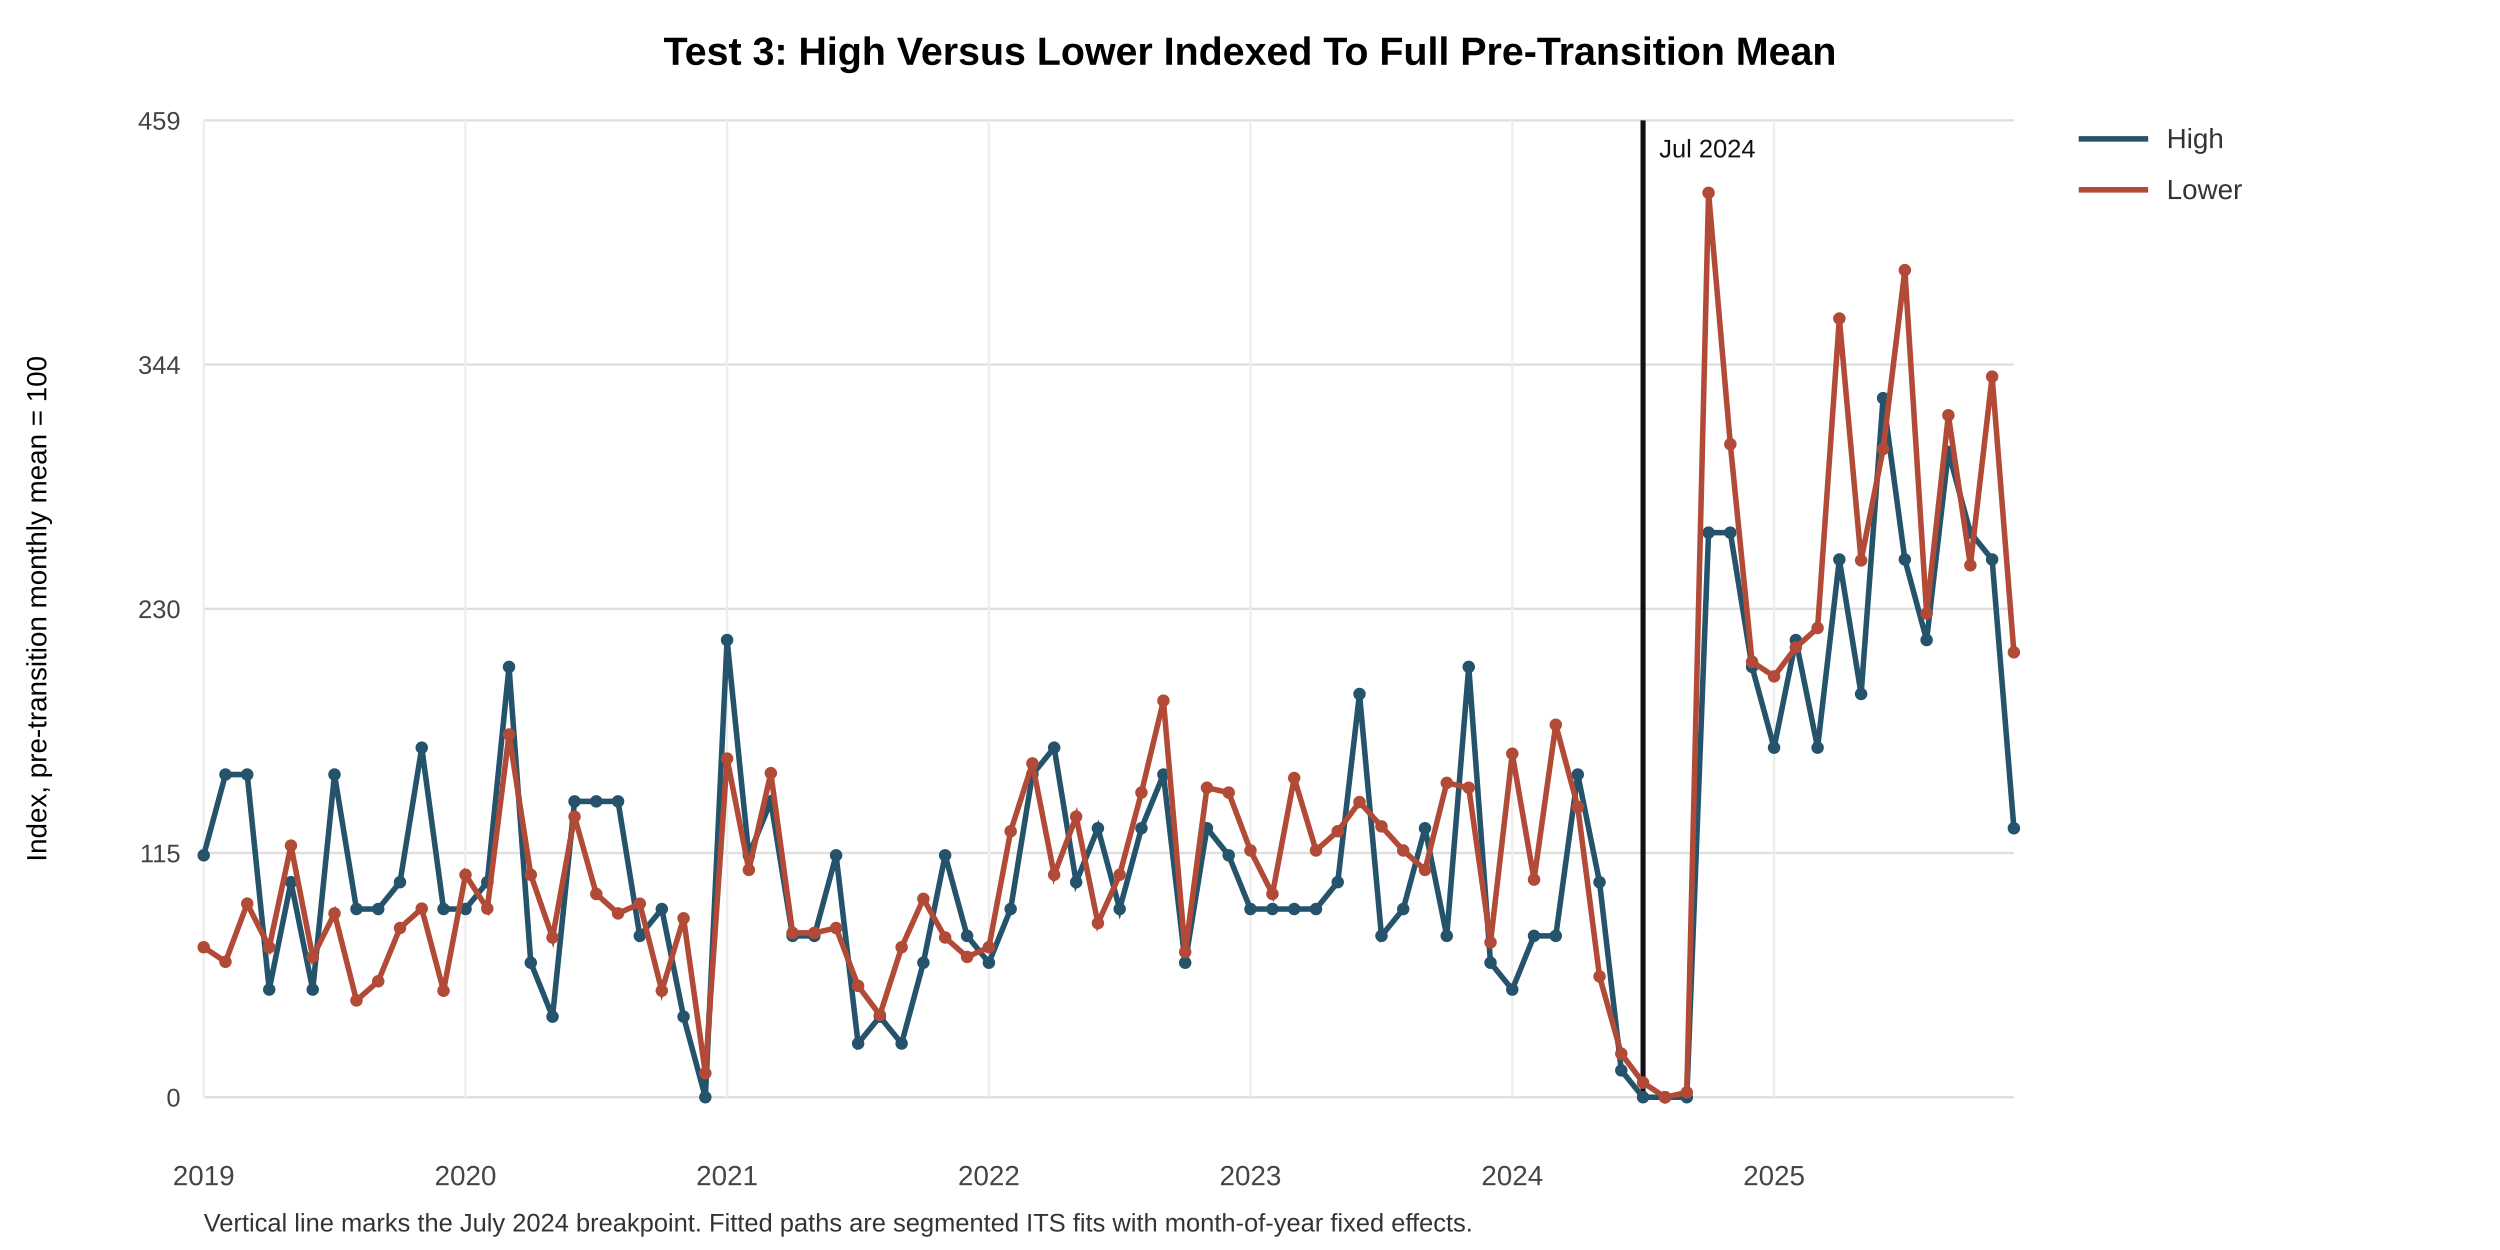
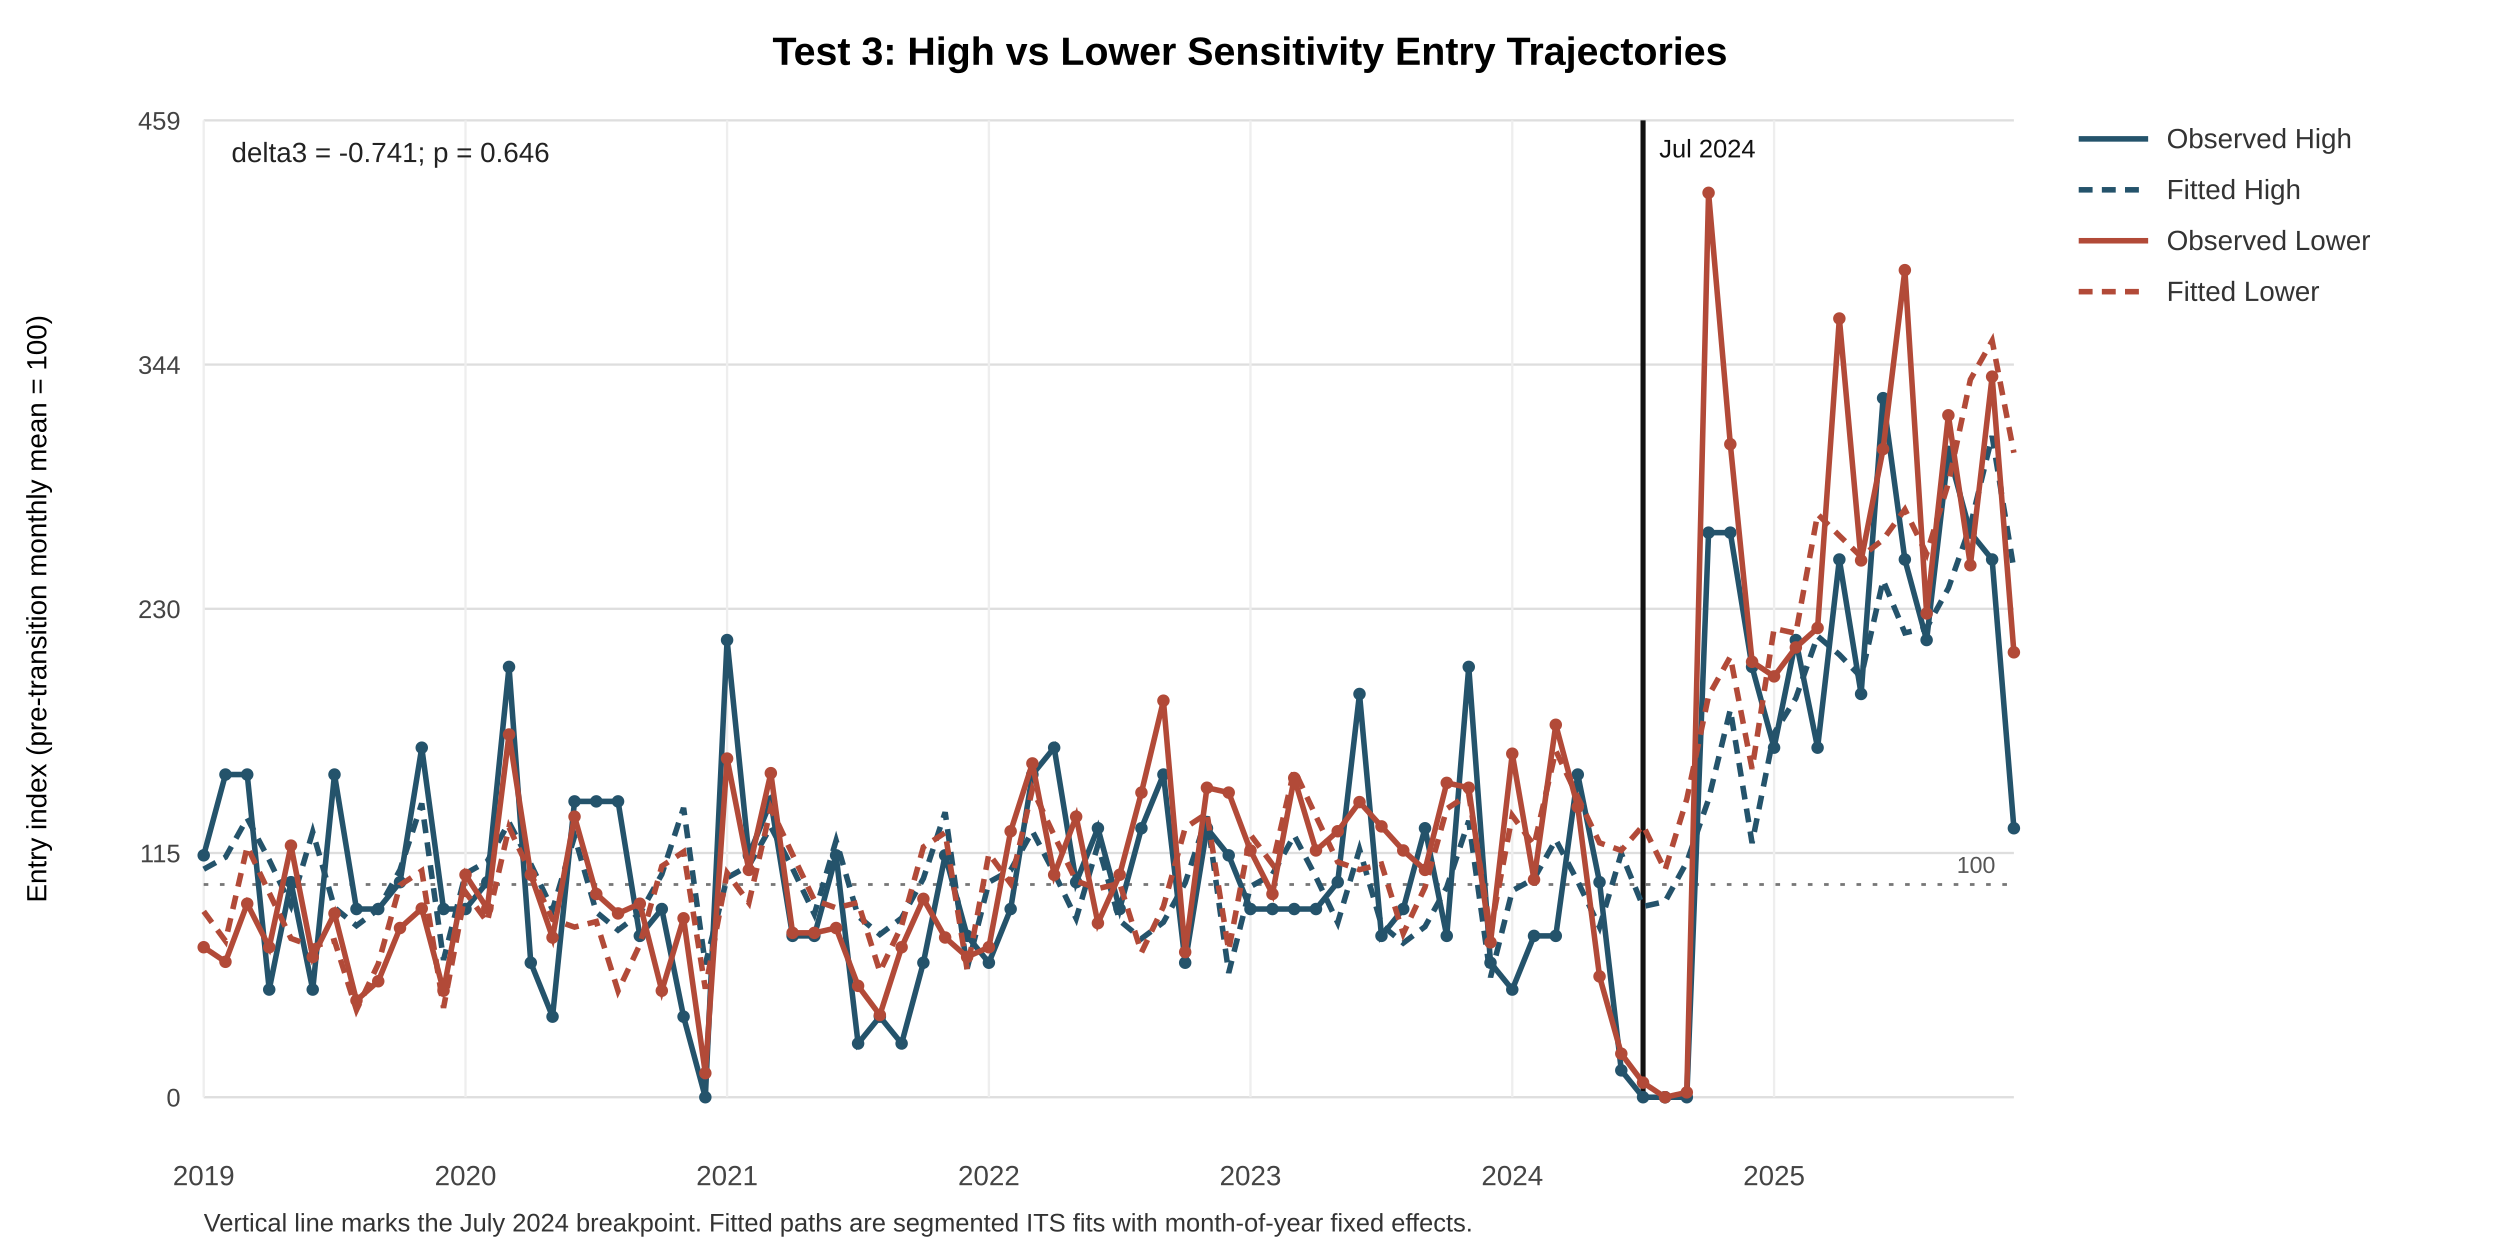
<svg xmlns="http://www.w3.org/2000/svg" width="1080" height="540" viewBox="0 0 1080 540">
  <rect width="100%" height="100%" fill="#ffffff" />
-   <text x="540.0" y="28" text-anchor="middle" font-family="Arial, sans-serif" font-size="17" font-weight="700">Test 3: High Versus Lower Indexed To Full Pre-Transition Mean</text>
+   <text x="540.0" y="28" text-anchor="middle" font-family="Arial, sans-serif" font-size="17" font-weight="700">Test 3: High vs Lower Sensitivity Entry Trajectories</text>
  <line x1="88" y1="474.0" x2="870" y2="474.0" stroke="#dedede" />
  <text x="78" y="478.0" text-anchor="end" font-family="Arial, sans-serif" font-size="11" fill="#444">0</text>
  <line x1="88" y1="368.5" x2="870" y2="368.5" stroke="#dedede" />
  <text x="78" y="372.5" text-anchor="end" font-family="Arial, sans-serif" font-size="11" fill="#444">115</text>
  <line x1="88" y1="263.0" x2="870" y2="263.0" stroke="#dedede" />
  <text x="78" y="267.0" text-anchor="end" font-family="Arial, sans-serif" font-size="11" fill="#444">230</text>
  <line x1="88" y1="157.5" x2="870" y2="157.5" stroke="#dedede" />
  <text x="78" y="161.5" text-anchor="end" font-family="Arial, sans-serif" font-size="11" fill="#444">344</text>
  <line x1="88" y1="52.0" x2="870" y2="52.0" stroke="#dedede" />
  <text x="78" y="56.0" text-anchor="end" font-family="Arial, sans-serif" font-size="11" fill="#444">459</text>
  <line x1="88.0" y1="52" x2="88.0" y2="474" stroke="#eeeeee" />
  <text x="88.0" y="512" text-anchor="middle" font-family="Arial, sans-serif" font-size="12" fill="#444">2019</text>
  <line x1="201.1" y1="52" x2="201.1" y2="474" stroke="#eeeeee" />
  <text x="201.1" y="512" text-anchor="middle" font-family="Arial, sans-serif" font-size="12" fill="#444">2020</text>
  <line x1="314.1" y1="52" x2="314.1" y2="474" stroke="#eeeeee" />
  <text x="314.1" y="512" text-anchor="middle" font-family="Arial, sans-serif" font-size="12" fill="#444">2021</text>
  <line x1="427.2" y1="52" x2="427.2" y2="474" stroke="#eeeeee" />
  <text x="427.2" y="512" text-anchor="middle" font-family="Arial, sans-serif" font-size="12" fill="#444">2022</text>
  <line x1="540.2" y1="52" x2="540.2" y2="474" stroke="#eeeeee" />
  <text x="540.2" y="512" text-anchor="middle" font-family="Arial, sans-serif" font-size="12" fill="#444">2023</text>
  <line x1="653.3" y1="52" x2="653.3" y2="474" stroke="#eeeeee" />
  <text x="653.3" y="512" text-anchor="middle" font-family="Arial, sans-serif" font-size="12" fill="#444">2024</text>
  <line x1="766.4" y1="52" x2="766.4" y2="474" stroke="#eeeeee" />
  <text x="766.4" y="512" text-anchor="middle" font-family="Arial, sans-serif" font-size="12" fill="#444">2025</text>
+   <line x1="88" y1="382.1" x2="870" y2="382.1" stroke="#777" stroke-width="1.2" stroke-dasharray="2 5" />
+   <text x="862" y="377.1" text-anchor="end" font-family="Arial, sans-serif" font-size="10" fill="#555">100</text>
  <line x1="709.8" y1="52" x2="709.8" y2="474" stroke="#111" stroke-width="2.2" />
  <text x="716.8" y="68" font-family="Arial, sans-serif" font-size="11" fill="#111">Jul 2024</text>
  <polyline fill="none" stroke="#24536b" stroke-width="2.4" points="88.0,369.5 97.4,334.6 106.8,334.6 116.3,427.5 125.7,381.1 135.1,427.5 144.5,334.6 154.0,392.7 163.4,392.7 172.8,381.1 182.2,323.0 191.6,392.7 201.1,392.7 210.5,381.1 219.9,288.1 229.3,415.9 238.7,439.2 248.2,346.2 257.6,346.2 267.0,346.2 276.4,404.3 285.9,392.7 295.3,439.2 304.7,474.0 314.1,276.5 323.5,369.5 333.0,346.2 342.4,404.3 351.8,404.3 361.2,369.5 370.7,450.8 380.1,439.2 389.5,450.8 398.9,415.9 408.3,369.5 417.8,404.3 427.2,415.9 436.6,392.7 446.0,334.6 455.4,323.0 464.9,381.1 474.3,357.8 483.7,392.7 493.1,357.8 502.6,334.6 512.0,415.9 521.4,357.8 530.8,369.5 540.2,392.7 549.7,392.7 559.1,392.7 568.5,392.7 577.9,381.1 587.3,299.8 596.8,404.3 606.2,392.7 615.6,357.8 625.0,404.3 634.5,288.1 643.9,415.9 653.3,427.5 662.7,404.3 672.1,404.3 681.6,334.6 691.0,381.1 700.4,462.4 709.8,474.0 719.3,474.0 728.7,474.0 738.1,230.1 747.5,230.1 756.9,288.1 766.4,323.0 775.8,276.5 785.2,323.0 794.6,241.7 804.0,299.8 813.5,172.0 822.9,241.7 832.3,276.5 841.7,195.2 851.2,230.1 860.6,241.7 870.0,357.8" />
  <circle cx="88.0" cy="369.5" r="2.7" fill="#24536b" />
  <circle cx="97.4" cy="334.6" r="2.7" fill="#24536b" />
  <circle cx="106.8" cy="334.6" r="2.7" fill="#24536b" />
  <circle cx="116.3" cy="427.5" r="2.7" fill="#24536b" />
  <circle cx="125.7" cy="381.1" r="2.7" fill="#24536b" />
  <circle cx="135.1" cy="427.5" r="2.7" fill="#24536b" />
  <circle cx="144.5" cy="334.6" r="2.7" fill="#24536b" />
  <circle cx="154.0" cy="392.7" r="2.7" fill="#24536b" />
  <circle cx="163.4" cy="392.7" r="2.7" fill="#24536b" />
  <circle cx="172.8" cy="381.1" r="2.7" fill="#24536b" />
  <circle cx="182.2" cy="323.0" r="2.7" fill="#24536b" />
  <circle cx="191.6" cy="392.7" r="2.7" fill="#24536b" />
  <circle cx="201.1" cy="392.7" r="2.7" fill="#24536b" />
  <circle cx="210.5" cy="381.1" r="2.7" fill="#24536b" />
  <circle cx="219.9" cy="288.1" r="2.7" fill="#24536b" />
  <circle cx="229.3" cy="415.9" r="2.7" fill="#24536b" />
  <circle cx="238.7" cy="439.2" r="2.7" fill="#24536b" />
  <circle cx="248.2" cy="346.2" r="2.7" fill="#24536b" />
  <circle cx="257.6" cy="346.2" r="2.7" fill="#24536b" />
  <circle cx="267.0" cy="346.2" r="2.7" fill="#24536b" />
  <circle cx="276.4" cy="404.3" r="2.7" fill="#24536b" />
  <circle cx="285.9" cy="392.7" r="2.7" fill="#24536b" />
  <circle cx="295.3" cy="439.2" r="2.7" fill="#24536b" />
  <circle cx="304.7" cy="474.0" r="2.7" fill="#24536b" />
  <circle cx="314.1" cy="276.5" r="2.7" fill="#24536b" />
  <circle cx="323.5" cy="369.5" r="2.7" fill="#24536b" />
  <circle cx="333.0" cy="346.2" r="2.7" fill="#24536b" />
  <circle cx="342.4" cy="404.3" r="2.7" fill="#24536b" />
  <circle cx="351.8" cy="404.3" r="2.7" fill="#24536b" />
  <circle cx="361.2" cy="369.5" r="2.7" fill="#24536b" />
  <circle cx="370.7" cy="450.8" r="2.7" fill="#24536b" />
  <circle cx="380.1" cy="439.2" r="2.7" fill="#24536b" />
  <circle cx="389.5" cy="450.8" r="2.7" fill="#24536b" />
  <circle cx="398.9" cy="415.9" r="2.7" fill="#24536b" />
  <circle cx="408.3" cy="369.5" r="2.7" fill="#24536b" />
  <circle cx="417.8" cy="404.3" r="2.7" fill="#24536b" />
  <circle cx="427.2" cy="415.9" r="2.7" fill="#24536b" />
  <circle cx="436.6" cy="392.7" r="2.7" fill="#24536b" />
  <circle cx="446.0" cy="334.6" r="2.7" fill="#24536b" />
  <circle cx="455.4" cy="323.0" r="2.7" fill="#24536b" />
  <circle cx="464.9" cy="381.1" r="2.7" fill="#24536b" />
  <circle cx="474.3" cy="357.8" r="2.7" fill="#24536b" />
  <circle cx="483.7" cy="392.7" r="2.7" fill="#24536b" />
  <circle cx="493.1" cy="357.8" r="2.7" fill="#24536b" />
  <circle cx="502.6" cy="334.6" r="2.7" fill="#24536b" />
  <circle cx="512.0" cy="415.9" r="2.7" fill="#24536b" />
  <circle cx="521.4" cy="357.8" r="2.7" fill="#24536b" />
  <circle cx="530.8" cy="369.5" r="2.7" fill="#24536b" />
  <circle cx="540.2" cy="392.7" r="2.7" fill="#24536b" />
  <circle cx="549.7" cy="392.7" r="2.7" fill="#24536b" />
  <circle cx="559.1" cy="392.7" r="2.7" fill="#24536b" />
  <circle cx="568.5" cy="392.7" r="2.7" fill="#24536b" />
  <circle cx="577.9" cy="381.1" r="2.7" fill="#24536b" />
  <circle cx="587.3" cy="299.8" r="2.7" fill="#24536b" />
  <circle cx="596.8" cy="404.3" r="2.7" fill="#24536b" />
  <circle cx="606.2" cy="392.7" r="2.7" fill="#24536b" />
  <circle cx="615.6" cy="357.8" r="2.7" fill="#24536b" />
  <circle cx="625.0" cy="404.3" r="2.7" fill="#24536b" />
  <circle cx="634.5" cy="288.1" r="2.7" fill="#24536b" />
  <circle cx="643.9" cy="415.9" r="2.7" fill="#24536b" />
  <circle cx="653.3" cy="427.5" r="2.7" fill="#24536b" />
  <circle cx="662.7" cy="404.3" r="2.7" fill="#24536b" />
  <circle cx="672.1" cy="404.3" r="2.7" fill="#24536b" />
  <circle cx="681.6" cy="334.6" r="2.7" fill="#24536b" />
  <circle cx="691.0" cy="381.1" r="2.7" fill="#24536b" />
  <circle cx="700.4" cy="462.4" r="2.7" fill="#24536b" />
  <circle cx="709.8" cy="474.0" r="2.7" fill="#24536b" />
  <circle cx="719.3" cy="474.0" r="2.7" fill="#24536b" />
  <circle cx="728.7" cy="474.0" r="2.7" fill="#24536b" />
  <circle cx="738.1" cy="230.1" r="2.7" fill="#24536b" />
  <circle cx="747.5" cy="230.1" r="2.7" fill="#24536b" />
  <circle cx="756.9" cy="288.1" r="2.7" fill="#24536b" />
  <circle cx="766.4" cy="323.0" r="2.7" fill="#24536b" />
  <circle cx="775.8" cy="276.5" r="2.7" fill="#24536b" />
  <circle cx="785.2" cy="323.0" r="2.7" fill="#24536b" />
  <circle cx="794.6" cy="241.7" r="2.7" fill="#24536b" />
  <circle cx="804.0" cy="299.8" r="2.7" fill="#24536b" />
  <circle cx="813.5" cy="172.0" r="2.7" fill="#24536b" />
  <circle cx="822.9" cy="241.7" r="2.7" fill="#24536b" />
  <circle cx="832.3" cy="276.5" r="2.7" fill="#24536b" />
  <circle cx="841.7" cy="195.2" r="2.7" fill="#24536b" />
  <circle cx="851.2" cy="230.1" r="2.7" fill="#24536b" />
  <circle cx="860.6" cy="241.7" r="2.7" fill="#24536b" />
  <circle cx="870.0" cy="357.8" r="2.7" fill="#24536b" />
  <line x1="898" y1="60" x2="928" y2="60" stroke="#24536b" stroke-width="2.4" />
-   <text x="936" y="64" font-family="Arial, sans-serif" font-size="12" fill="#333">High</text>
+   <text x="936" y="64" font-family="Arial, sans-serif" font-size="12" fill="#333">Observed High</text>
+   <polyline fill="none" stroke="#24536b" stroke-width="2.4" stroke-dasharray="6 4" points="88.0,375.5 97.4,370.3 106.8,353.5 116.3,371.5 125.7,391.2 135.1,359.4 144.5,392.1 154.0,399.9 163.4,392.8 172.8,375.8 182.2,347.1 191.6,414.7 201.1,377.4 210.5,372.1 219.9,355.3 229.3,373.3 238.7,393.0 248.2,361.3 257.6,394.0 267.0,401.8 276.4,394.7 285.9,377.7 295.3,349.0 304.7,416.6 314.1,379.2 323.5,374.0 333.0,357.2 342.4,375.2 351.8,394.9 361.2,363.1 370.7,395.8 380.1,403.7 389.5,396.6 398.9,379.5 408.3,350.9 417.8,418.4 427.2,381.1 436.6,375.9 446.0,359.1 455.4,377.1 464.9,396.8 474.3,365.0 483.7,397.7 493.1,405.5 502.6,398.4 512.0,381.4 521.4,352.7 530.8,420.3 540.2,383.0 549.7,377.7 559.1,360.9 568.5,378.9 577.9,398.6 587.3,366.9 596.8,399.6 606.2,407.4 615.6,400.3 625.0,383.3 634.5,354.6 643.9,422.2 653.3,384.8 662.7,379.6 672.1,362.8 681.6,380.8 691.0,400.5 700.4,368.7 709.8,391.6 719.3,389.5 728.7,372.4 738.1,345.3 747.5,306.6 756.9,364.2 766.4,316.8 775.8,301.6 785.2,274.8 794.6,282.8 804.0,292.5 813.5,250.7 822.9,273.4 832.3,271.2 841.7,254.1 851.2,227.1 860.6,188.4 870.0,246.0" />
+   <line x1="898" y1="82" x2="928" y2="82" stroke="#24536b" stroke-width="2.4" stroke-dasharray="6 4" />
+   <text x="936" y="86" font-family="Arial, sans-serif" font-size="12" fill="#333">Fitted High</text>
  <polyline fill="none" stroke="#b24a38" stroke-width="2.4" points="88.0,409.2 97.4,415.5 106.8,390.4 116.3,409.2 125.7,365.3 135.1,413.4 144.5,394.6 154.0,432.2 163.4,423.9 172.8,400.9 182.2,392.5 191.6,428.0 201.1,377.9 210.5,392.5 219.9,317.3 229.3,377.9 238.7,405.0 248.2,352.8 257.6,386.2 267.0,394.6 276.4,390.4 285.9,428.0 295.3,396.7 304.7,463.6 314.1,327.7 323.5,375.8 333.0,334.0 342.4,403.0 351.8,403.0 361.2,400.9 370.7,425.9 380.1,438.5 389.5,409.2 398.9,388.3 408.3,405.0 417.8,413.4 427.2,409.2 436.6,359.1 446.0,329.8 455.4,377.9 464.9,352.8 474.3,398.8 483.7,377.9 493.1,342.4 502.6,302.7 512.0,411.3 521.4,340.3 530.8,342.4 540.2,367.4 549.7,386.2 559.1,336.1 568.5,367.4 577.9,359.1 587.3,346.5 596.8,357.0 606.2,367.4 615.6,375.8 625.0,338.2 634.5,340.3 643.9,407.1 653.3,325.6 662.7,380.0 672.1,313.1 681.6,348.6 691.0,421.8 700.4,455.2 709.8,467.7 719.3,474.0 728.7,471.9 738.1,83.3 747.5,191.9 756.9,285.9 766.4,292.2 775.8,279.7 785.2,271.3 794.6,137.6 804.0,242.1 813.5,194.0 822.9,116.7 832.3,265.0 841.7,179.4 851.2,244.2 860.6,162.7 870.0,281.8" />
  <circle cx="88.0" cy="409.2" r="2.7" fill="#b24a38" />
  <circle cx="97.4" cy="415.5" r="2.7" fill="#b24a38" />
  <circle cx="106.8" cy="390.4" r="2.7" fill="#b24a38" />
  <circle cx="116.3" cy="409.2" r="2.7" fill="#b24a38" />
  <circle cx="125.7" cy="365.3" r="2.7" fill="#b24a38" />
  <circle cx="135.1" cy="413.4" r="2.7" fill="#b24a38" />
  <circle cx="144.5" cy="394.6" r="2.7" fill="#b24a38" />
  <circle cx="154.0" cy="432.2" r="2.7" fill="#b24a38" />
  <circle cx="163.4" cy="423.9" r="2.7" fill="#b24a38" />
  <circle cx="172.8" cy="400.9" r="2.7" fill="#b24a38" />
  <circle cx="182.2" cy="392.5" r="2.7" fill="#b24a38" />
  <circle cx="191.6" cy="428.0" r="2.7" fill="#b24a38" />
  <circle cx="201.1" cy="377.9" r="2.7" fill="#b24a38" />
  <circle cx="210.5" cy="392.5" r="2.7" fill="#b24a38" />
  <circle cx="219.9" cy="317.3" r="2.7" fill="#b24a38" />
  <circle cx="229.3" cy="377.9" r="2.7" fill="#b24a38" />
  <circle cx="238.7" cy="405.0" r="2.7" fill="#b24a38" />
  <circle cx="248.2" cy="352.8" r="2.7" fill="#b24a38" />
  <circle cx="257.6" cy="386.2" r="2.7" fill="#b24a38" />
  <circle cx="267.0" cy="394.6" r="2.7" fill="#b24a38" />
  <circle cx="276.4" cy="390.4" r="2.7" fill="#b24a38" />
  <circle cx="285.9" cy="428.0" r="2.7" fill="#b24a38" />
  <circle cx="295.3" cy="396.7" r="2.7" fill="#b24a38" />
  <circle cx="304.7" cy="463.6" r="2.7" fill="#b24a38" />
  <circle cx="314.1" cy="327.7" r="2.7" fill="#b24a38" />
  <circle cx="323.5" cy="375.8" r="2.7" fill="#b24a38" />
  <circle cx="333.0" cy="334.0" r="2.7" fill="#b24a38" />
  <circle cx="342.4" cy="403.0" r="2.7" fill="#b24a38" />
  <circle cx="351.8" cy="403.0" r="2.7" fill="#b24a38" />
  <circle cx="361.2" cy="400.9" r="2.7" fill="#b24a38" />
  <circle cx="370.7" cy="425.9" r="2.7" fill="#b24a38" />
  <circle cx="380.1" cy="438.5" r="2.7" fill="#b24a38" />
  <circle cx="389.5" cy="409.2" r="2.7" fill="#b24a38" />
  <circle cx="398.9" cy="388.3" r="2.7" fill="#b24a38" />
  <circle cx="408.3" cy="405.0" r="2.7" fill="#b24a38" />
  <circle cx="417.8" cy="413.4" r="2.7" fill="#b24a38" />
  <circle cx="427.2" cy="409.2" r="2.7" fill="#b24a38" />
  <circle cx="436.6" cy="359.1" r="2.7" fill="#b24a38" />
  <circle cx="446.0" cy="329.8" r="2.7" fill="#b24a38" />
  <circle cx="455.4" cy="377.9" r="2.7" fill="#b24a38" />
  <circle cx="464.9" cy="352.8" r="2.7" fill="#b24a38" />
  <circle cx="474.3" cy="398.8" r="2.7" fill="#b24a38" />
  <circle cx="483.7" cy="377.9" r="2.7" fill="#b24a38" />
  <circle cx="493.1" cy="342.4" r="2.7" fill="#b24a38" />
  <circle cx="502.6" cy="302.7" r="2.7" fill="#b24a38" />
  <circle cx="512.0" cy="411.3" r="2.7" fill="#b24a38" />
  <circle cx="521.4" cy="340.3" r="2.7" fill="#b24a38" />
  <circle cx="530.8" cy="342.4" r="2.7" fill="#b24a38" />
  <circle cx="540.2" cy="367.4" r="2.7" fill="#b24a38" />
  <circle cx="549.7" cy="386.2" r="2.7" fill="#b24a38" />
  <circle cx="559.1" cy="336.1" r="2.7" fill="#b24a38" />
  <circle cx="568.5" cy="367.4" r="2.7" fill="#b24a38" />
  <circle cx="577.9" cy="359.1" r="2.7" fill="#b24a38" />
  <circle cx="587.3" cy="346.5" r="2.7" fill="#b24a38" />
  <circle cx="596.8" cy="357.0" r="2.7" fill="#b24a38" />
  <circle cx="606.2" cy="367.4" r="2.7" fill="#b24a38" />
  <circle cx="615.6" cy="375.8" r="2.7" fill="#b24a38" />
  <circle cx="625.0" cy="338.2" r="2.7" fill="#b24a38" />
  <circle cx="634.5" cy="340.3" r="2.7" fill="#b24a38" />
  <circle cx="643.9" cy="407.1" r="2.7" fill="#b24a38" />
  <circle cx="653.3" cy="325.6" r="2.7" fill="#b24a38" />
  <circle cx="662.7" cy="380.0" r="2.7" fill="#b24a38" />
  <circle cx="672.1" cy="313.1" r="2.7" fill="#b24a38" />
  <circle cx="681.6" cy="348.6" r="2.7" fill="#b24a38" />
  <circle cx="691.0" cy="421.8" r="2.7" fill="#b24a38" />
  <circle cx="700.4" cy="455.2" r="2.7" fill="#b24a38" />
  <circle cx="709.8" cy="467.7" r="2.7" fill="#b24a38" />
  <circle cx="719.3" cy="474.0" r="2.7" fill="#b24a38" />
  <circle cx="728.7" cy="471.9" r="2.7" fill="#b24a38" />
  <circle cx="738.1" cy="83.3" r="2.7" fill="#b24a38" />
  <circle cx="747.5" cy="191.9" r="2.7" fill="#b24a38" />
  <circle cx="756.9" cy="285.9" r="2.7" fill="#b24a38" />
  <circle cx="766.4" cy="292.2" r="2.7" fill="#b24a38" />
  <circle cx="775.8" cy="279.7" r="2.7" fill="#b24a38" />
  <circle cx="785.2" cy="271.3" r="2.7" fill="#b24a38" />
  <circle cx="794.6" cy="137.6" r="2.7" fill="#b24a38" />
  <circle cx="804.0" cy="242.1" r="2.7" fill="#b24a38" />
  <circle cx="813.5" cy="194.0" r="2.7" fill="#b24a38" />
  <circle cx="822.9" cy="116.7" r="2.7" fill="#b24a38" />
  <circle cx="832.3" cy="265.0" r="2.7" fill="#b24a38" />
  <circle cx="841.7" cy="179.4" r="2.7" fill="#b24a38" />
  <circle cx="851.2" cy="244.2" r="2.7" fill="#b24a38" />
  <circle cx="860.6" cy="162.7" r="2.7" fill="#b24a38" />
  <circle cx="870.0" cy="281.8" r="2.7" fill="#b24a38" />
-   <line x1="898" y1="82" x2="928" y2="82" stroke="#b24a38" stroke-width="2.4" />
-   <text x="936" y="86" font-family="Arial, sans-serif" font-size="12" fill="#333">Lower</text>
-   <text x="20" y="263.0" transform="rotate(-90 20 263.0)" text-anchor="middle" font-family="Arial, sans-serif" font-size="12">Index, pre-transition monthly mean = 100</text>
+   <line x1="898" y1="104" x2="928" y2="104" stroke="#b24a38" stroke-width="2.4" />
+   <text x="936" y="108" font-family="Arial, sans-serif" font-size="12" fill="#333">Observed Lower</text>
+   <polyline fill="none" stroke="#b24a38" stroke-width="2.4" stroke-dasharray="6 4" points="88.0,393.7 97.4,406.5 106.8,365.7 116.3,385.7 125.7,405.4 135.1,408.8 144.5,406.4 154.0,436.3 163.4,416.4 172.8,382.4 182.2,376.2 191.6,435.4 201.1,385.4 210.5,398.3 219.9,357.4 229.3,377.4 238.7,397.2 248.2,400.5 257.6,398.1 267.0,428.1 276.4,408.1 285.9,374.2 295.3,368.0 304.7,427.1 314.1,377.1 323.5,390.0 333.0,349.1 342.4,369.2 351.8,388.9 361.2,392.2 370.7,389.9 380.1,419.8 389.5,399.9 398.9,365.9 408.3,359.7 417.8,418.9 427.2,368.8 436.6,381.7 446.0,340.9 455.4,360.9 464.9,380.6 474.3,383.9 483.7,381.6 493.1,411.5 502.6,391.6 512.0,357.6 521.4,351.4 530.8,410.6 540.2,360.6 549.7,373.4 559.1,332.6 568.5,352.6 577.9,372.4 587.3,375.7 596.8,373.3 606.2,403.3 615.6,383.3 625.0,349.4 634.5,343.2 643.9,402.3 653.3,352.3 662.7,365.2 672.1,324.3 681.6,344.4 691.0,364.1 700.4,367.4 709.8,356.6 719.3,375.9 728.7,345.2 738.1,300.6 747.5,283.7 756.9,332.2 766.4,271.5 775.8,273.6 785.2,222.1 794.6,231.4 804.0,240.5 813.5,233.1 822.9,220.1 832.3,239.3 841.7,208.7 851.2,164.0 860.6,147.2 870.0,195.6" />
+   <line x1="898" y1="126" x2="928" y2="126" stroke="#b24a38" stroke-width="2.4" stroke-dasharray="6 4" />
+   <text x="936" y="130" font-family="Arial, sans-serif" font-size="12" fill="#333">Fitted Lower</text>
+   <text x="20" y="263.0" transform="rotate(-90 20 263.0)" text-anchor="middle" font-family="Arial, sans-serif" font-size="12">Entry index (pre-transition monthly mean = 100)</text>
+   <text x="100" y="70" font-family="Arial, sans-serif" font-size="12" fill="#222">delta3 = -0.741; p = 0.646</text>
  <text x="88" y="532" font-family="Arial, sans-serif" font-size="11" fill="#333">Vertical line marks the July 2024 breakpoint. Fitted paths are segmented ITS fits with month-of-year fixed effects.</text>
</svg>
